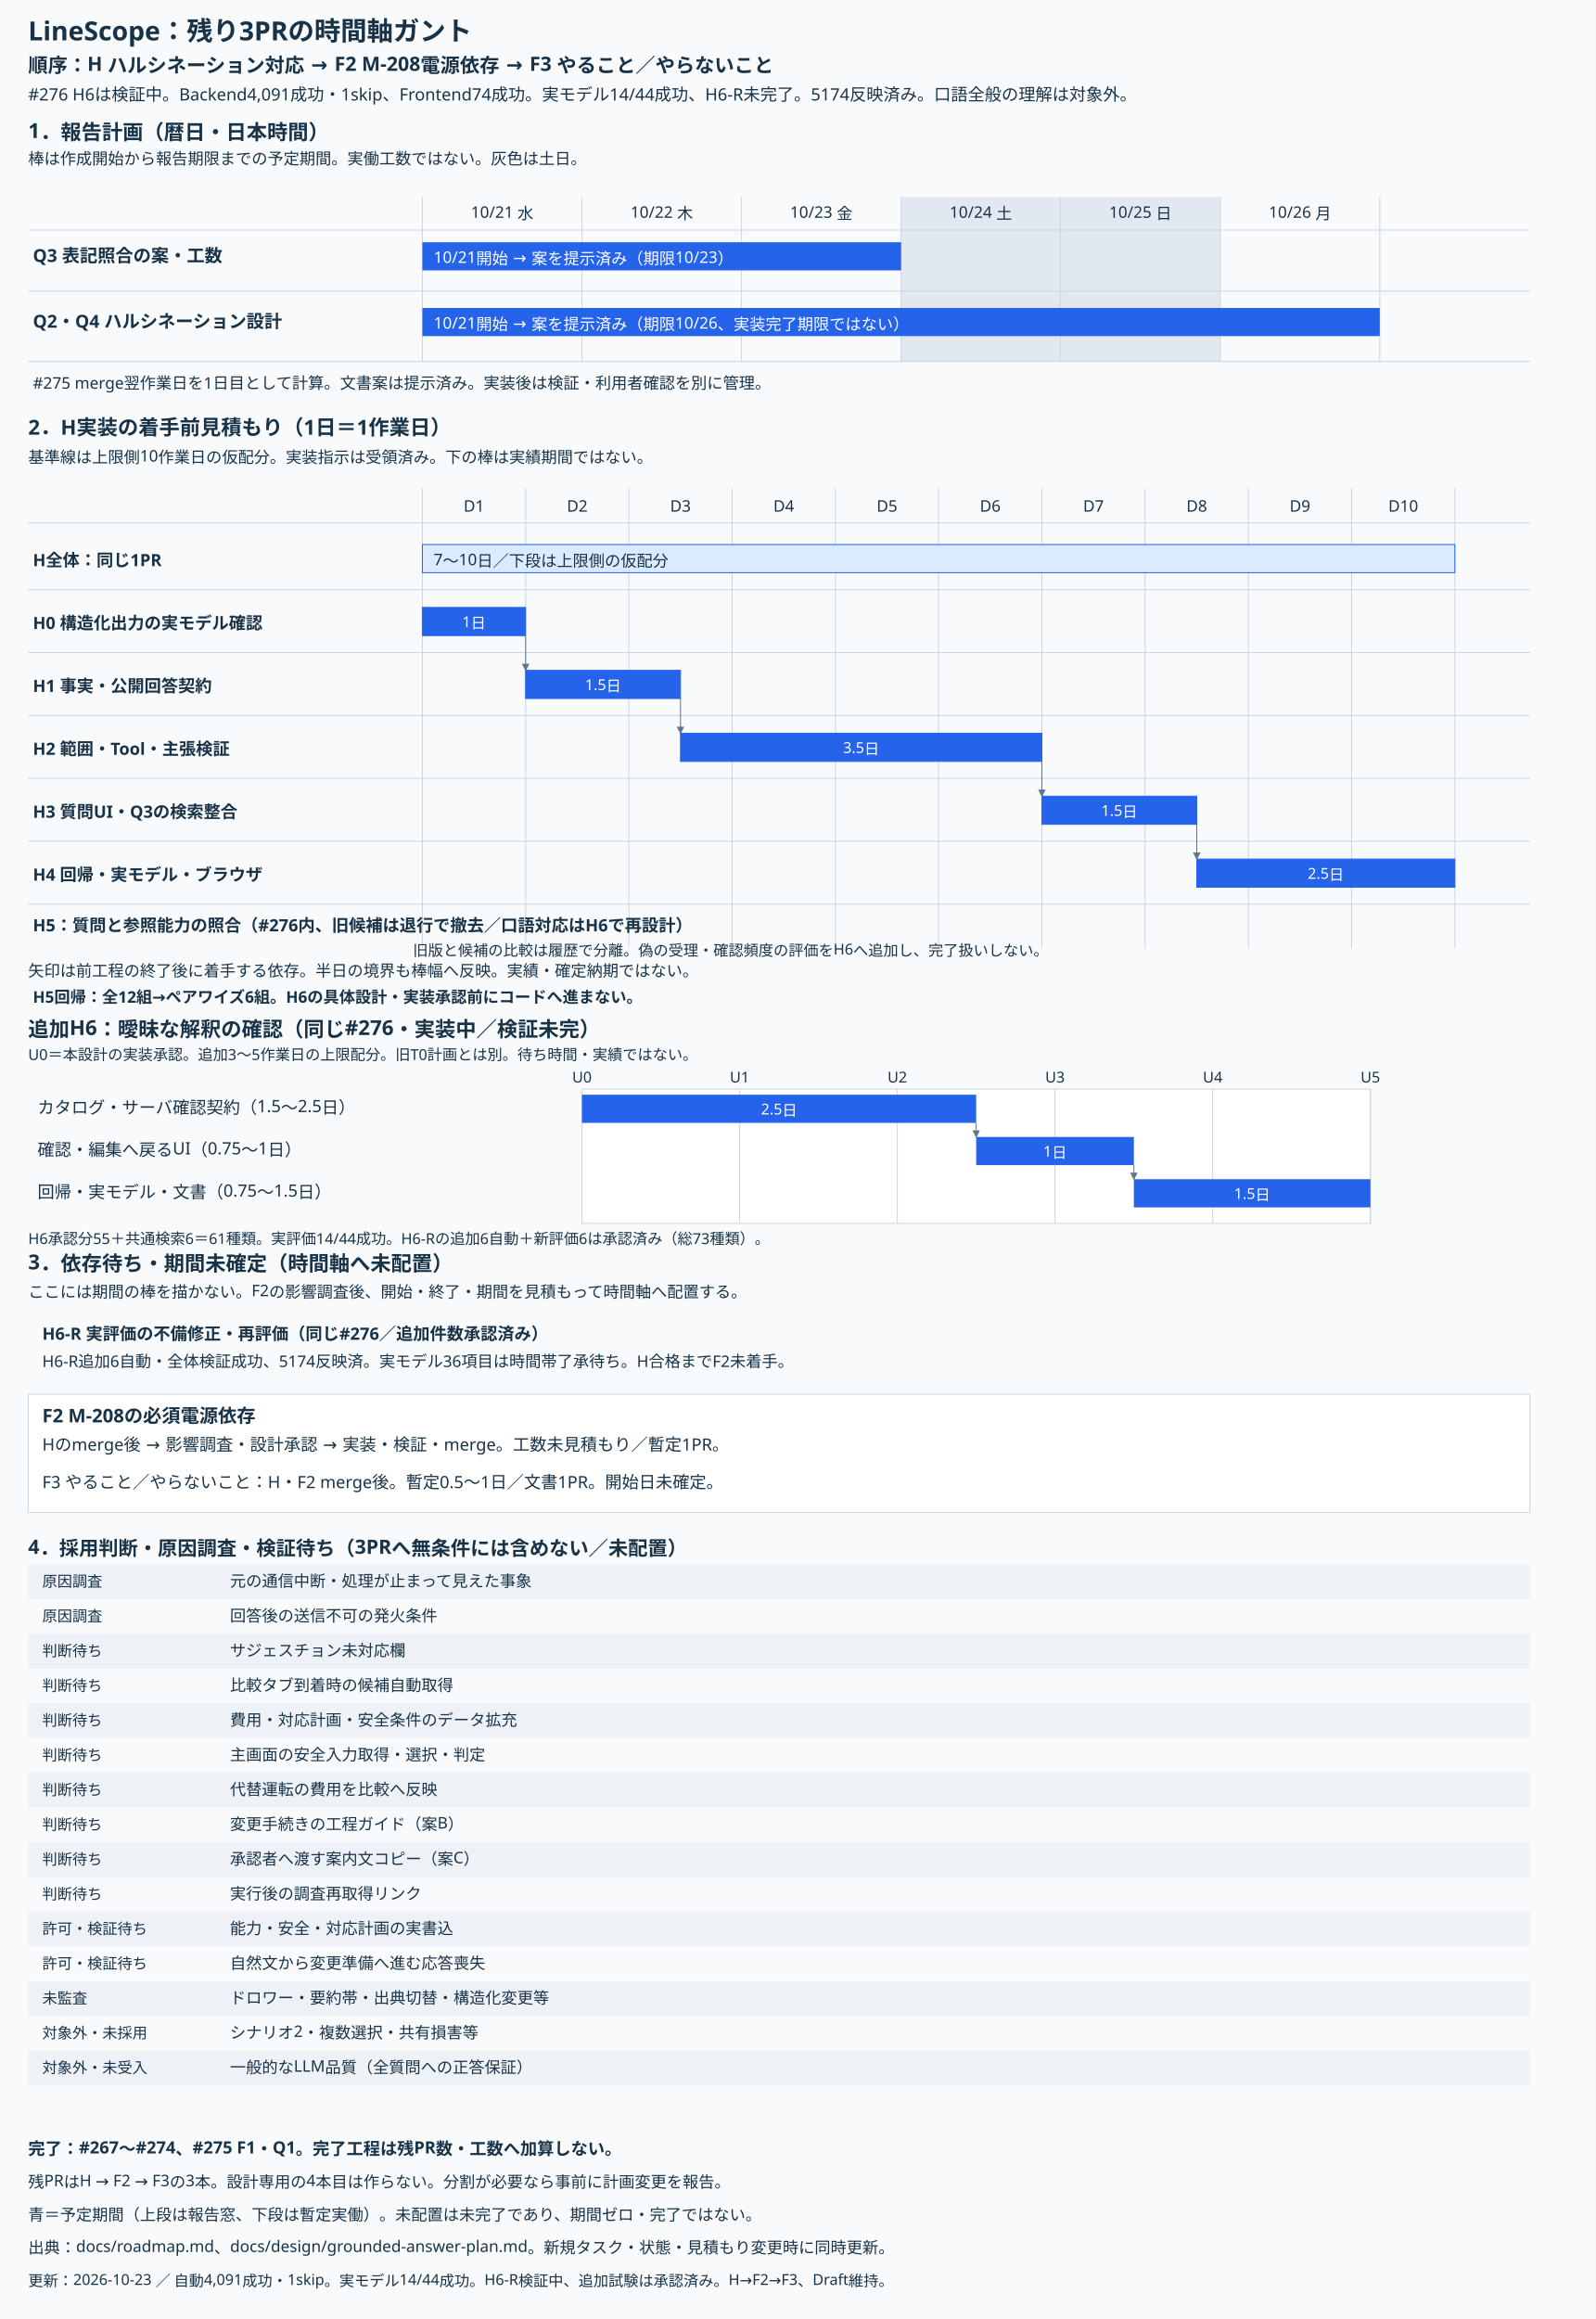
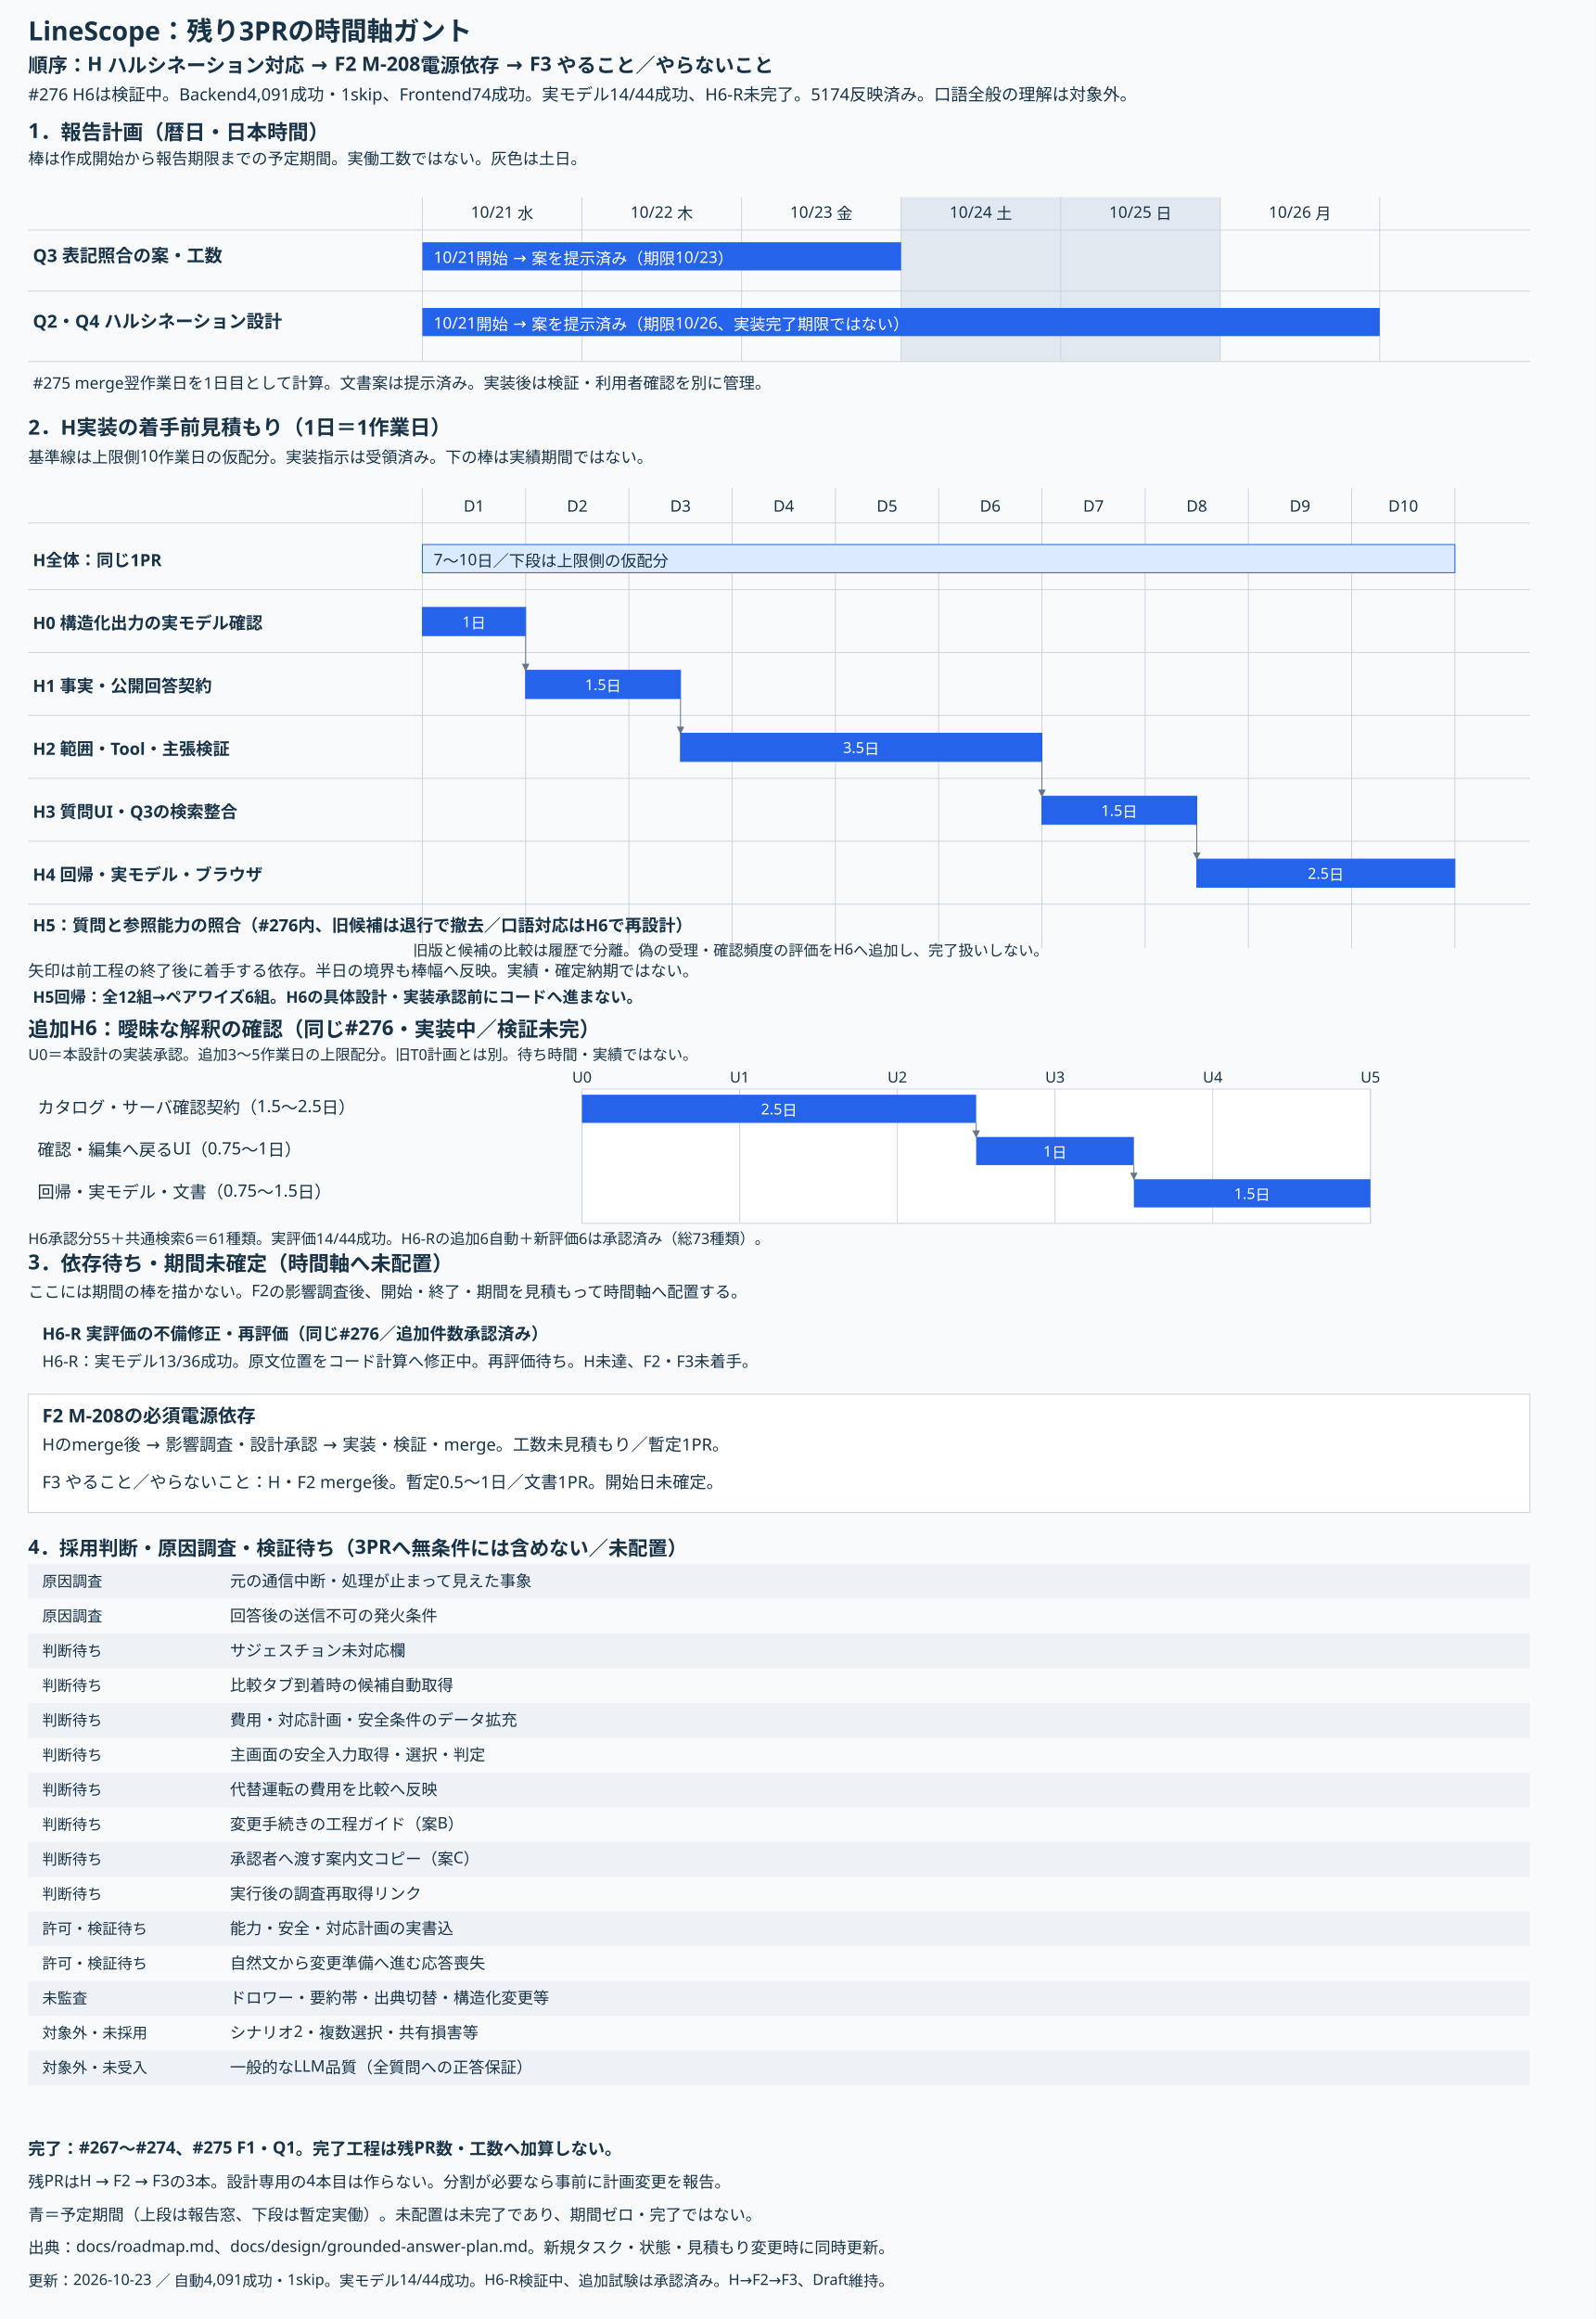
<svg xmlns="http://www.w3.org/2000/svg" width="1700" height="2470" viewBox="0 0 1700 2470" role="img" aria-labelledby="title desc">
  <defs>
    <marker id="arrow" markerWidth="8" markerHeight="8" refX="7" refY="4" orient="auto">
      <path d="M0 0L8 4L0 8" fill="#64748b" />
    </marker>
  </defs>
  <rect width="1700" height="2470" fill="#f8fafc" />
  <g font-family="sans-serif" fill="#183247">
    <text x="30" y="43" font-size="28" font-weight="bold">LineScope：残り3PRの時間軸ガント</text>
    <text x="30" y="77" font-size="21" font-weight="bold">順序：H ハルシネーション対応 → F2 M-208電源依存 → F3 やること／やらないこと</text>
    <text x="30" y="107" font-size="18">#276 H6は検証中。Backend4,091成功・1skip、Frontend74成功。実モデル14/44成功、H6-R未完了。5174反映済み。口語全般の理解は対象外。</text>
    <text x="30" y="147" font-size="22" font-weight="bold">1．報告計画（暦日・日本時間）</text>
    <text x="30" y="175" font-size="17">棒は作成開始から報告期限までの予定期間。実働工数ではない。灰色は土日。</text>
    <path d="M450 210L450 385" fill="none" stroke="#cbd5e1" />
    <text x="535.0" y="232" font-size="17" text-anchor="middle">10/21 水</text>
    <path d="M620 210L620 385" fill="none" stroke="#cbd5e1" />
    <text x="705.0" y="232" font-size="17" text-anchor="middle">10/22 木</text>
    <path d="M790 210L790 385" fill="none" stroke="#cbd5e1" />
    <text x="875.0" y="232" font-size="17" text-anchor="middle">10/23 金</text>
    <rect x="960" y="210" width="170" height="175" fill="#e2e8f0" />
    <path d="M960 210L960 385" fill="none" stroke="#cbd5e1" />
    <text x="1045.0" y="232" font-size="17" text-anchor="middle">10/24 土</text>
    <rect x="1130" y="210" width="170" height="175" fill="#e2e8f0" />
    <path d="M1130 210L1130 385" fill="none" stroke="#cbd5e1" />
    <text x="1215.0" y="232" font-size="17" text-anchor="middle">10/25 日</text>
    <path d="M1300 210L1300 385" fill="none" stroke="#cbd5e1" />
    <text x="1385.0" y="232" font-size="17" text-anchor="middle">10/26 月</text>
    <path d="M1470 210L1470 385" fill="none" stroke="#cbd5e1" />
    <path d="M30 245L1630 245" fill="none" stroke="#cbd5e1" />
    <path d="M30 310L1630 310" fill="none" stroke="#cbd5e1" />
    <path d="M30 385L1630 385" fill="none" stroke="#cbd5e1" />
    <text x="35" y="279" font-size="19" font-weight="bold">Q3 表記照合の案・工数</text>
    <rect x="450" y="258" width="510" height="30" fill="#2563eb" />
    <text x="462" y="280" font-size="17" fill="white">10/21開始 → 案を提示済み（期限10/23）</text>
    <text x="35" y="349" font-size="19" font-weight="bold">Q2・Q4 ハルシネーション設計</text>
    <rect x="450" y="328" width="1020" height="30" fill="#2563eb" />
    <text x="462" y="350" font-size="17" fill="white">10/21開始 → 案を提示済み（期限10/26、実装完了期限ではない）</text>
    <text x="35" y="414" font-size="17">#275 merge翌作業日を1日目として計算。文書案は提示済み。実装後は検証・利用者確認を別に管理。</text>
    <text x="30" y="463" font-size="22" font-weight="bold">2．H実装の着手前見積もり（1日＝1作業日）</text>
    <text x="30" y="493" font-size="17">基準線は上限側10作業日の仮配分。実装指示は受領済み。下の棒は実績期間ではない。</text>
    <path d="M450 520L450 1010" fill="none" stroke="#cbd5e1" />
    <path d="M560 520L560 1010" fill="none" stroke="#cbd5e1" />
    <path d="M670 520L670 1010" fill="none" stroke="#cbd5e1" />
    <path d="M780 520L780 1010" fill="none" stroke="#cbd5e1" />
    <path d="M890 520L890 1010" fill="none" stroke="#cbd5e1" />
    <path d="M1000 520L1000 1010" fill="none" stroke="#cbd5e1" />
    <path d="M1110 520L1110 1010" fill="none" stroke="#cbd5e1" />
    <path d="M1220 520L1220 1010" fill="none" stroke="#cbd5e1" />
    <path d="M1330 520L1330 1010" fill="none" stroke="#cbd5e1" />
    <path d="M1440 520L1440 1010" fill="none" stroke="#cbd5e1" />
    <path d="M1550 520L1550 1010" fill="none" stroke="#cbd5e1" />
    <text x="505.0" y="545" font-size="17" text-anchor="middle">D1</text>
    <text x="615.0" y="545" font-size="17" text-anchor="middle">D2</text>
    <text x="725.0" y="545" font-size="17" text-anchor="middle">D3</text>
    <text x="835.0" y="545" font-size="17" text-anchor="middle">D4</text>
    <text x="945.0" y="545" font-size="17" text-anchor="middle">D5</text>
    <text x="1055.0" y="545" font-size="17" text-anchor="middle">D6</text>
    <text x="1165.0" y="545" font-size="17" text-anchor="middle">D7</text>
    <text x="1275.0" y="545" font-size="17" text-anchor="middle">D8</text>
    <text x="1385.0" y="545" font-size="17" text-anchor="middle">D9</text>
    <text x="1495.0" y="545" font-size="17" text-anchor="middle">D10</text>
    <path d="M30 557L1630 557" fill="none" stroke="#cbd5e1" />
    <text x="35" y="603" font-size="18" font-weight="bold">H全体：同じ1PR</text>
    <rect x="450" y="580" width="1100" height="30" fill="#dbeafe" stroke="#2563eb" />
    <text x="462" y="602" font-size="17">7〜10日／下段は上限側の仮配分</text>
    <path d="M30 628L1630 628" fill="none" stroke="#cbd5e1" />
    <text x="35" y="670" font-size="18" font-weight="bold">H0 構造化出力の実モデル確認</text>
    <rect x="450" y="647" width="110" height="30" fill="#2563eb" stroke="#2563eb" />
    <text x="505.0" y="668" font-size="16" fill="white" text-anchor="middle">1日</text>
    <path d="M30 695L1630 695" fill="none" stroke="#cbd5e1" />
    <text x="35" y="737" font-size="18" font-weight="bold">H1 事実・公開回答契約</text>
    <rect x="560" y="714" width="165.0" height="30" fill="#2563eb" stroke="#2563eb" />
    <text x="642.5" y="735" font-size="16" fill="white" text-anchor="middle">1.5日</text>
    <path d="M560 677V706H560V714" fill="none" stroke="#64748b" marker-end="url(#arrow)" />
    <path d="M30 762L1630 762" fill="none" stroke="#cbd5e1" />
    <text x="35" y="804" font-size="18" font-weight="bold">H2 範囲・Tool・主張検証</text>
    <rect x="725.0" y="781" width="385.0" height="30" fill="#2563eb" stroke="#2563eb" />
    <text x="917.5" y="802" font-size="16" fill="white" text-anchor="middle">3.5日</text>
    <path d="M725.0 744V773H725.0V781" fill="none" stroke="#64748b" marker-end="url(#arrow)" />
    <path d="M30 829L1630 829" fill="none" stroke="#cbd5e1" />
    <text x="35" y="871" font-size="18" font-weight="bold">H3 質問UI・Q3の検索整合</text>
    <rect x="1110" y="848" width="165.0" height="30" fill="#2563eb" stroke="#2563eb" />
    <text x="1192.5" y="869" font-size="16" fill="white" text-anchor="middle">1.5日</text>
    <path d="M1110.0 811V840H1110V848" fill="none" stroke="#64748b" marker-end="url(#arrow)" />
    <path d="M30 896L1630 896" fill="none" stroke="#cbd5e1" />
    <text x="35" y="938" font-size="18" font-weight="bold">H4 回帰・実モデル・ブラウザ</text>
    <rect x="1275.0" y="915" width="275.0" height="30" fill="#2563eb" stroke="#2563eb" />
    <text x="1412.5" y="936" font-size="16" fill="white" text-anchor="middle">2.5日</text>
    <path d="M1275.0 878V907H1275.0V915" fill="none" stroke="#64748b" marker-end="url(#arrow)" />
    <path d="M30 963L1630 963" fill="none" stroke="#cbd5e1" />
    <text x="35" y="992" font-size="18" font-weight="bold">H5：質問と参照能力の照合（#276内、旧候補は退行で撤去／口語対応はH6で再設計）</text>
    <text x="440" y="1018" font-size="16">旧版と候補の比較は履歴で分離。偽の受理・確認頻度の評価をH6へ追加し、完了扱いしない。</text>
    <text x="30" y="1040" font-size="17">矢印は前工程の終了後に着手する依存。半日の境界も棒幅へ反映。実績・確定納期ではない。</text>
    <text x="35" y="1068" font-size="17" font-weight="bold">H5回帰：全12組→ペアワイズ6組。H6の具体設計・実装承認前にコードへ進まない。</text>
    <text x="30" y="1104" font-size="22" font-weight="bold">追加H6：曖昧な解釈の確認（同じ#276・実装中／検証未完）</text>
    <text x="30" y="1129" font-size="16">U0＝本設計の実装承認。追加3〜5作業日の上限配分。旧T0計画とは別。待ち時間・実績ではない。</text>
    <rect x="620" y="1160" width="840" height="143" fill="white" stroke="#cbd5e1" />
    <path d="M620 1160V1303M788 1160V1303M956 1160V1303M1124 1160V1303M1292 1160V1303M1460 1160V1303" fill="none" stroke="#cbd5e1" />
    <text x="620" y="1153" font-size="16" text-anchor="middle">U0</text>
    <text x="788" y="1153" font-size="16" text-anchor="middle">U1</text>
    <text x="956" y="1153" font-size="16" text-anchor="middle">U2</text>
    <text x="1124" y="1153" font-size="16" text-anchor="middle">U3</text>
    <text x="1292" y="1153" font-size="16" text-anchor="middle">U4</text>
    <text x="1460" y="1153" font-size="16" text-anchor="middle">U5</text>
    <text x="40" y="1186" font-size="18">カタログ・サーバ確認契約（1.5〜2.5日）</text>
    <rect x="620" y="1166" width="420" height="30" fill="#2563eb" />
    <text x="830" y="1187" font-size="16" fill="white" text-anchor="middle">2.5日</text>
    <text x="40" y="1231" font-size="18">確認・編集へ戻るUI（0.75〜1日）</text>
    <rect x="1040" y="1211" width="168" height="30" fill="#2563eb" />
    <text x="1124" y="1232" font-size="16" fill="white" text-anchor="middle">1日</text>
    <path d="M1040 1196V1204H1040V1211" fill="none" stroke="#64748b" marker-end="url(#arrow)" />
    <text x="40" y="1276" font-size="18">回帰・実モデル・文書（0.75〜1.5日）</text>
    <rect x="1208" y="1256" width="252" height="30" fill="#2563eb" />
    <text x="1334" y="1277" font-size="16" fill="white" text-anchor="middle">1.5日</text>
    <path d="M1208 1241V1249H1208V1256" fill="none" stroke="#64748b" marker-end="url(#arrow)" />
    <text x="30" y="1325" font-size="16">H6承認分55＋共通検索6＝61種類。実評価14/44成功。H6-Rの追加6自動＋新評価6は承認済み（総73種類）。</text>
    <g transform="translate(0 260)">
      <text x="30" y="1092" font-size="22" font-weight="bold">3．依存待ち・期間未確定（時間軸へ未配置）</text>
      <text x="30" y="1122" font-size="17">ここには期間の棒を描かない。F2の影響調査後、開始・終了・期間を見積もって時間軸へ配置する。</text>
      <text x="45" y="1167" font-size="18" font-weight="bold">H6-R 実評価の不備修正・再評価（同じ#276／追加件数承認済み）</text>
-       <text x="45" y="1196" font-size="17">H6-R追加6自動・全体検証成功、5174反映済。実モデル36項目は時間帯了承待ち。H合格までF2未着手。</text>
+       <text x="45" y="1196" font-size="17">H6-R：実モデル13/36成功。原文位置をコード計算へ修正中。再評価待ち。H未達、F2・F3未着手。</text>
      <g transform="translate(0 80)">
        <rect x="30" y="1145" width="1600" height="126" fill="white" stroke="#cbd5e1" />
        <text x="45" y="1175" font-size="20" font-weight="bold">F2 M-208の必須電源依存</text>
        <text x="45" y="1205" font-size="18">Hのmerge後 → 影響調査・設計承認 → 実装・検証・merge。工数未見積もり／暫定1PR。</text>
        <text x="45" y="1245" font-size="18">F3 やること／やらないこと：H・F2 merge後。暫定0.5〜1日／文書1PR。開始日未確定。</text>
        <text x="30" y="1315" font-size="21" font-weight="bold">4．採用判断・原因調査・検証待ち（3PRへ無条件には含めない／未配置）</text>
        <rect x="30" y="1326" width="1600" height="37" fill="#eef2f7" />
        <text x="45" y="1350" font-size="16">原因調査</text>
        <text x="245" y="1350" font-size="17">元の通信中断・処理が止まって見えた事象</text>
        <text x="45" y="1387" font-size="16">原因調査</text>
        <text x="245" y="1387" font-size="17">回答後の送信不可の発火条件</text>
        <rect x="30" y="1400" width="1600" height="37" fill="#eef2f7" />
        <text x="45" y="1424" font-size="16">判断待ち</text>
        <text x="245" y="1424" font-size="17">サジェスチョン未対応欄</text>
        <text x="45" y="1461" font-size="16">判断待ち</text>
        <text x="245" y="1461" font-size="17">比較タブ到着時の候補自動取得</text>
        <rect x="30" y="1474" width="1600" height="37" fill="#eef2f7" />
        <text x="45" y="1498" font-size="16">判断待ち</text>
        <text x="245" y="1498" font-size="17">費用・対応計画・安全条件のデータ拡充</text>
        <text x="45" y="1535" font-size="16">判断待ち</text>
        <text x="245" y="1535" font-size="17">主画面の安全入力取得・選択・判定</text>
        <rect x="30" y="1548" width="1600" height="37" fill="#eef2f7" />
        <text x="45" y="1572" font-size="16">判断待ち</text>
        <text x="245" y="1572" font-size="17">代替運転の費用を比較へ反映</text>
        <text x="45" y="1609" font-size="16">判断待ち</text>
        <text x="245" y="1609" font-size="17">変更手続きの工程ガイド（案B）</text>
        <rect x="30" y="1622" width="1600" height="37" fill="#eef2f7" />
        <text x="45" y="1646" font-size="16">判断待ち</text>
        <text x="245" y="1646" font-size="17">承認者へ渡す案内文コピー（案C）</text>
        <text x="45" y="1683" font-size="16">判断待ち</text>
        <text x="245" y="1683" font-size="17">実行後の調査再取得リンク</text>
        <rect x="30" y="1696" width="1600" height="37" fill="#eef2f7" />
        <text x="45" y="1720" font-size="16">許可・検証待ち</text>
        <text x="245" y="1720" font-size="17">能力・安全・対応計画の実書込</text>
        <text x="45" y="1757" font-size="16">許可・検証待ち</text>
        <text x="245" y="1757" font-size="17">自然文から変更準備へ進む応答喪失</text>
        <rect x="30" y="1770" width="1600" height="37" fill="#eef2f7" />
        <text x="45" y="1794" font-size="16">未監査</text>
        <text x="245" y="1794" font-size="17">ドロワー・要約帯・出典切替・構造化変更等</text>
        <text x="45" y="1831" font-size="16">対象外・未採用</text>
        <text x="245" y="1831" font-size="17">シナリオ2・複数選択・共有損害等</text>
        <rect x="30" y="1844" width="1600" height="37" fill="#eef2f7" />
        <text x="45" y="1868" font-size="16">対象外・未受入</text>
        <text x="245" y="1868" font-size="17">一般的なLLM品質（全質問への正答保証）</text>
        <text x="30" y="1955" font-size="18" font-weight="bold">完了：#267〜#274、#275 F1・Q1。完了工程は残PR数・工数へ加算しない。</text>
        <text x="30" y="1990" font-size="17">残PRはH → F2 → F3の3本。設計専用の4本目は作らない。分割が必要なら事前に計画変更を報告。</text>
        <text x="30" y="2025" font-size="17">青＝予定期間（上段は報告窓、下段は暫定実働）。未配置は未完了であり、期間ゼロ・完了ではない。</text>
        <text x="30" y="2060" font-size="17">出典：docs/roadmap.md、docs/design/grounded-answer-plan.md。新規タスク・状態・見積もり変更時に同時更新。</text>
        <text x="30" y="2095" font-size="16">更新：2026-10-23 ／ 自動4,091成功・1skip。実モデル14/44成功。H6-R検証中、追加試験は承認済み。H→F2→F3、Draft維持。</text>
      </g>
    </g>
  </g>
</svg>
